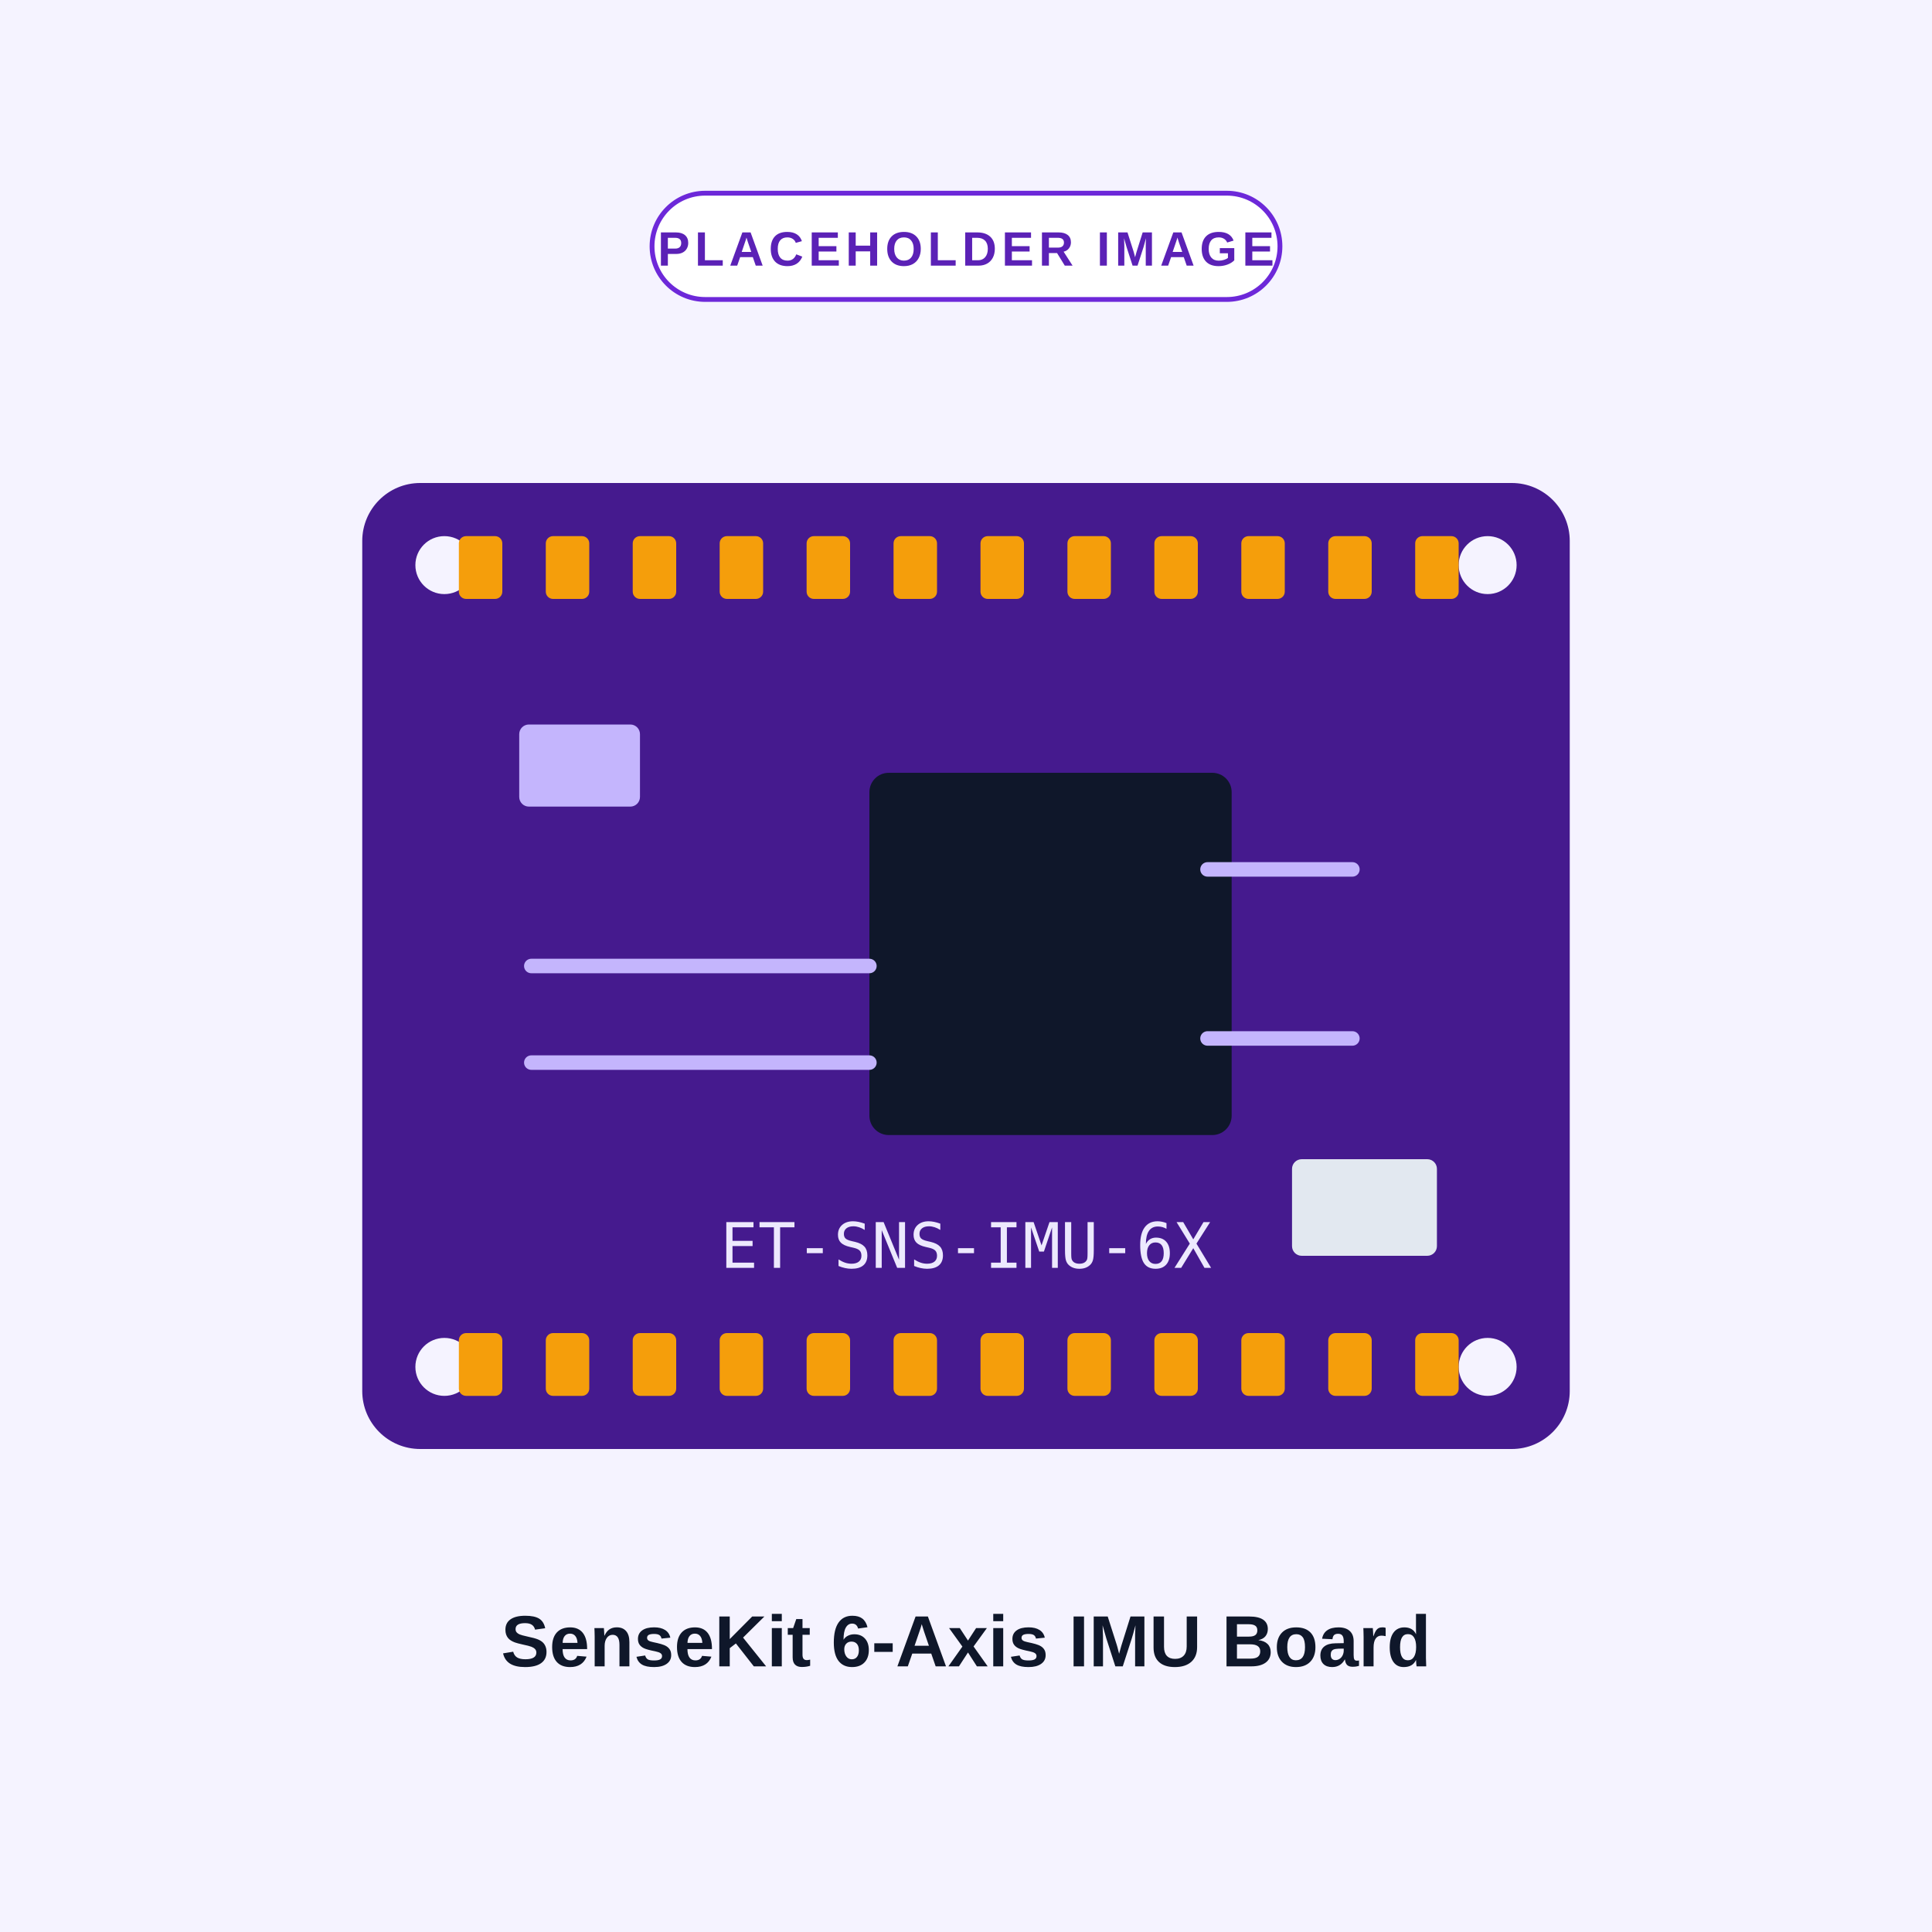
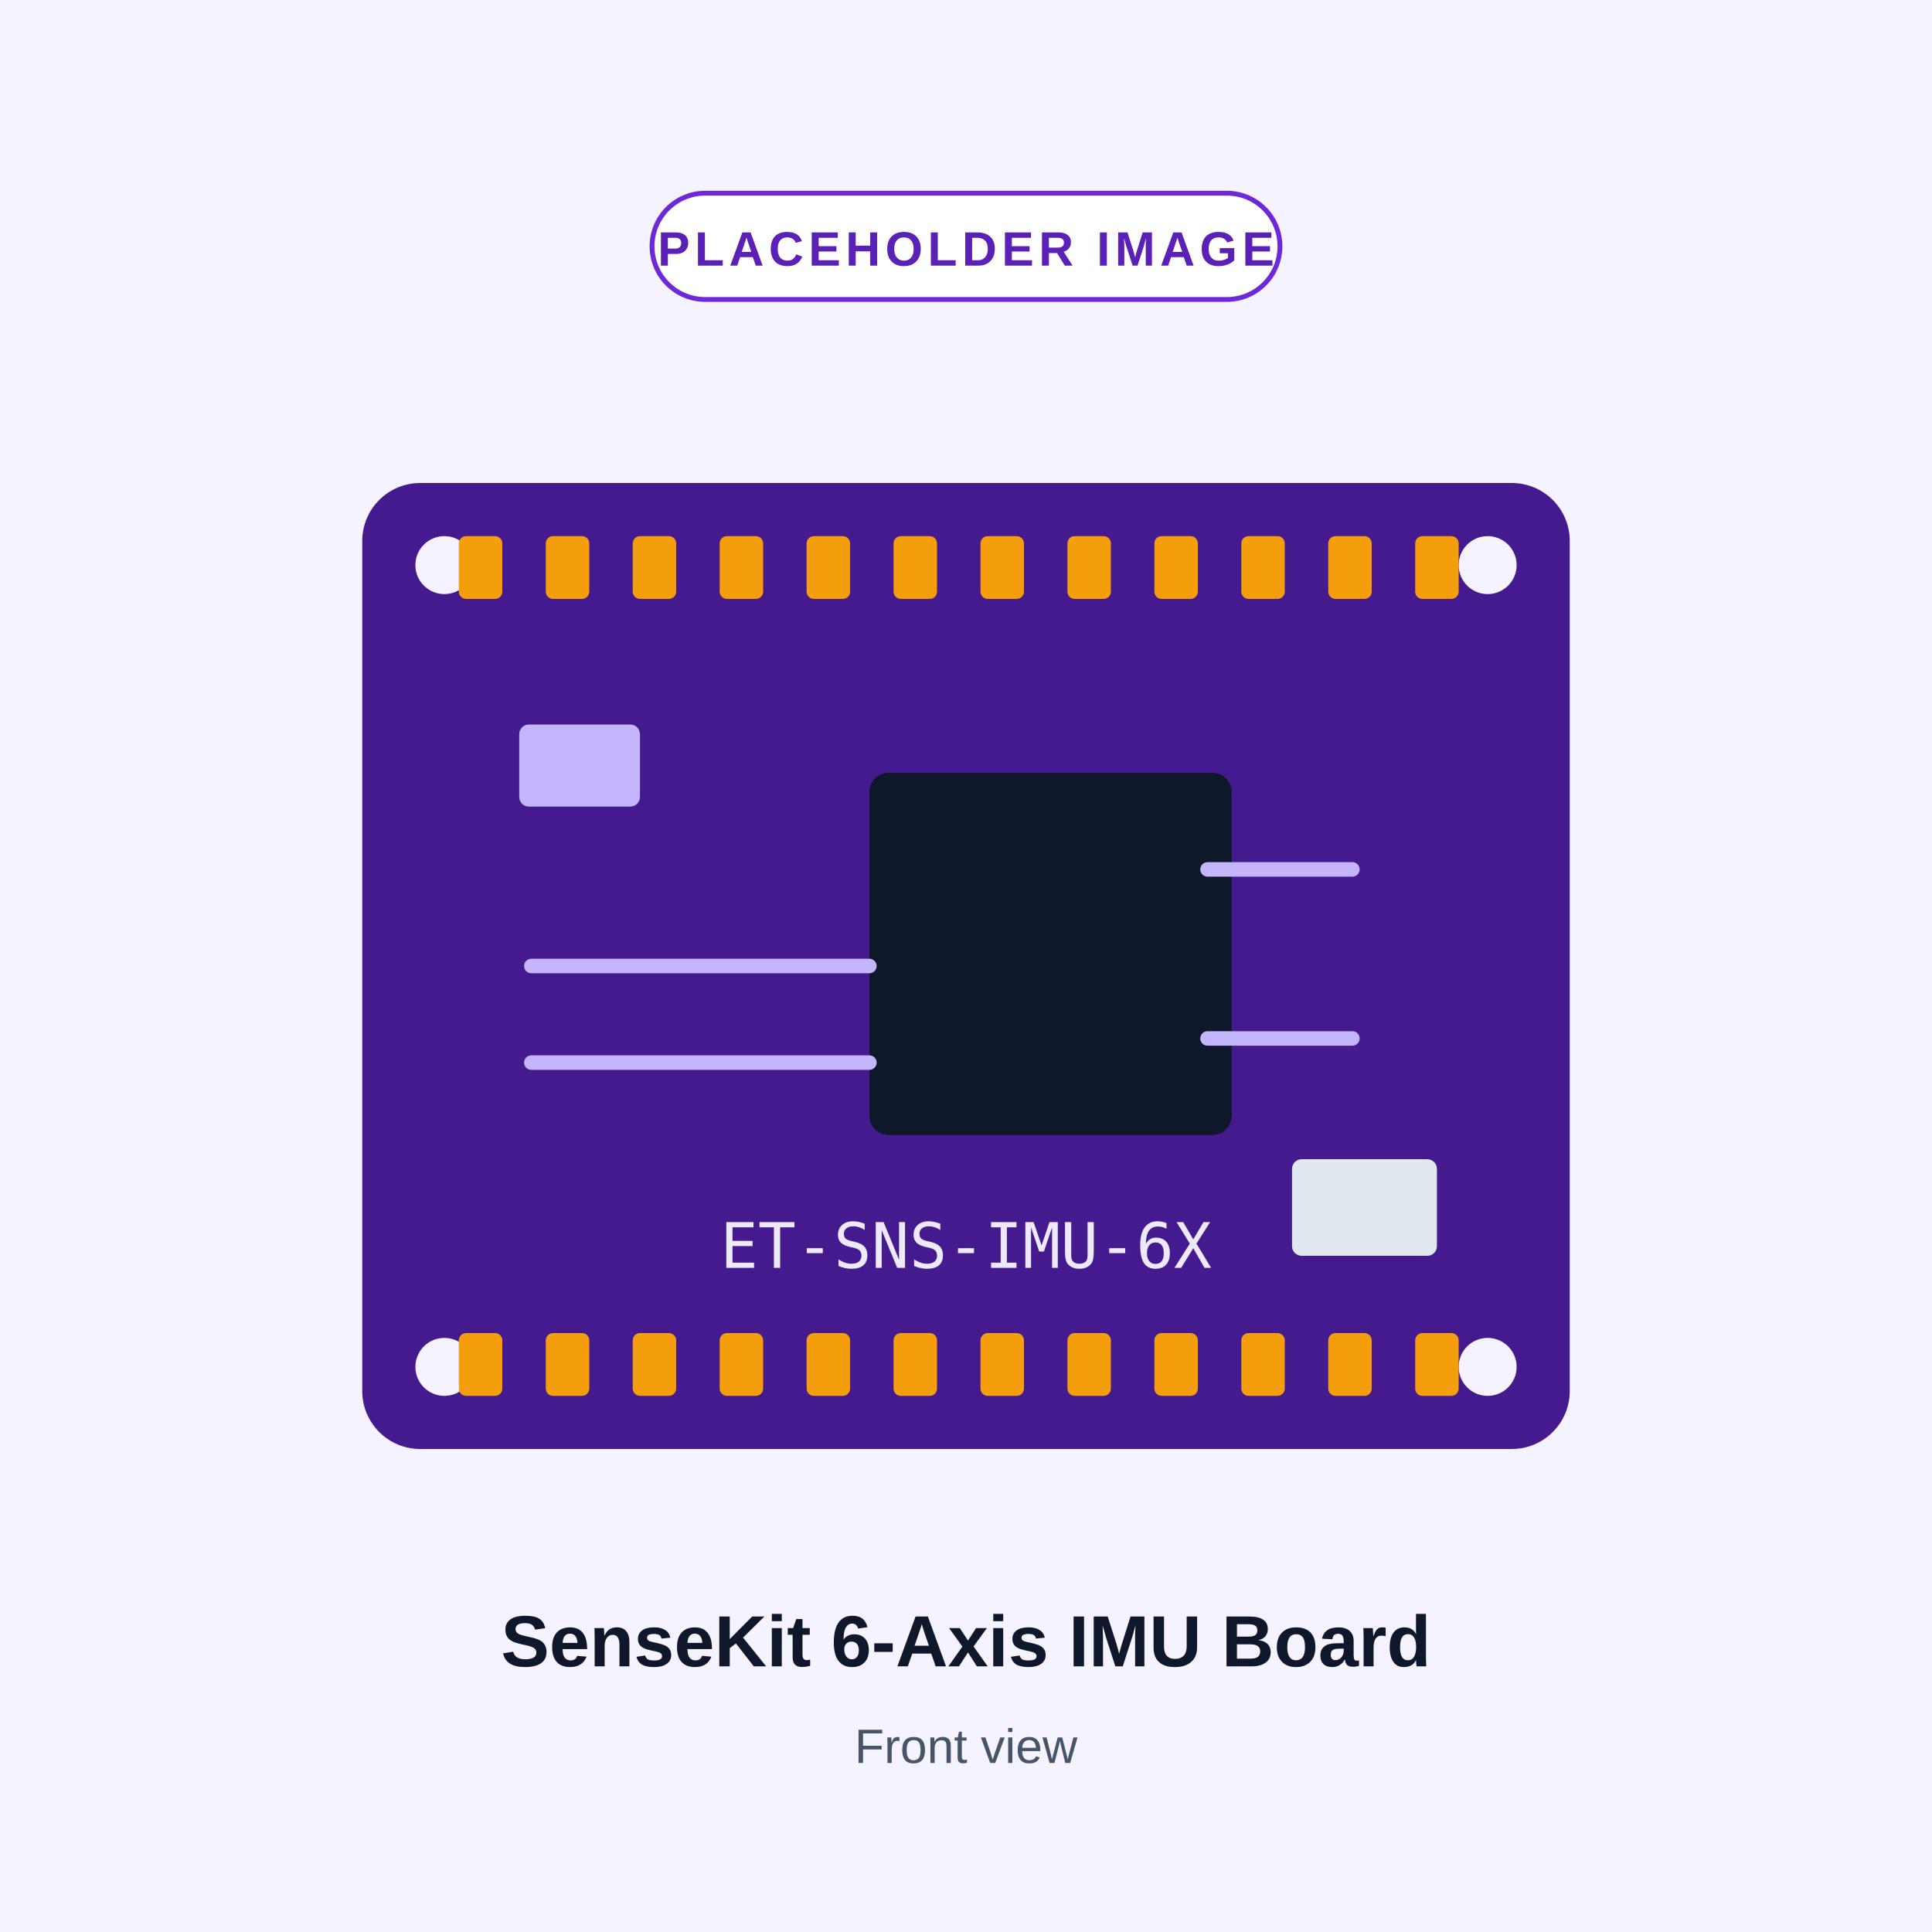
<svg xmlns="http://www.w3.org/2000/svg" viewBox="0 0 800 800" width="800" height="800" role="img" aria-label="Placeholder image for SenseKit 6-Axis IMU Board">
  <rect width="800" height="800" fill="#F5F3FF" />
-   <rect x="150" y="200" width="500" height="400" rx="24" fill="#451A8E" />
-   <circle cx="184" cy="234" r="12" fill="#F5F3FF" />
-   <circle cx="616" cy="234" r="12" fill="#F5F3FF" />
-   <circle cx="184" cy="566" r="12" fill="#F5F3FF" />
-   <circle cx="616" cy="566" r="12" fill="#F5F3FF" />
-   <rect x="190" y="222" width="18" height="26" rx="3" fill="#F59E0B" />
-   <rect x="190" y="552" width="18" height="26" rx="3" fill="#F59E0B" />
-   <rect x="226" y="222" width="18" height="26" rx="3" fill="#F59E0B" />
-   <rect x="226" y="552" width="18" height="26" rx="3" fill="#F59E0B" />
-   <rect x="262" y="222" width="18" height="26" rx="3" fill="#F59E0B" />
-   <rect x="262" y="552" width="18" height="26" rx="3" fill="#F59E0B" />
-   <rect x="298" y="222" width="18" height="26" rx="3" fill="#F59E0B" />
-   <rect x="298" y="552" width="18" height="26" rx="3" fill="#F59E0B" />
-   <rect x="334" y="222" width="18" height="26" rx="3" fill="#F59E0B" />
-   <rect x="334" y="552" width="18" height="26" rx="3" fill="#F59E0B" />
-   <rect x="370" y="222" width="18" height="26" rx="3" fill="#F59E0B" />
-   <rect x="370" y="552" width="18" height="26" rx="3" fill="#F59E0B" />
-   <rect x="406" y="222" width="18" height="26" rx="3" fill="#F59E0B" />
-   <rect x="406" y="552" width="18" height="26" rx="3" fill="#F59E0B" />
-   <rect x="442" y="222" width="18" height="26" rx="3" fill="#F59E0B" />
-   <rect x="442" y="552" width="18" height="26" rx="3" fill="#F59E0B" />
-   <rect x="478" y="222" width="18" height="26" rx="3" fill="#F59E0B" />
-   <rect x="478" y="552" width="18" height="26" rx="3" fill="#F59E0B" />
-   <rect x="514" y="222" width="18" height="26" rx="3" fill="#F59E0B" />
-   <rect x="514" y="552" width="18" height="26" rx="3" fill="#F59E0B" />
-   <rect x="550" y="222" width="18" height="26" rx="3" fill="#F59E0B" />
-   <rect x="550" y="552" width="18" height="26" rx="3" fill="#F59E0B" />
-   <rect x="586" y="222" width="18" height="26" rx="3" fill="#F59E0B" />
-   <rect x="586" y="552" width="18" height="26" rx="3" fill="#F59E0B" />
-   <rect x="360" y="320" width="150" height="150" rx="8" fill="#0F172A" />
-   <path d="M220 400 H360 M220 440 H360 M560 360 H500 M560 430 H500" stroke="#C4B5FD" stroke-width="6" fill="none" stroke-linecap="round" />
-   <rect x="215" y="300" width="50" height="34" rx="4" fill="#C4B5FD" />
-   <rect x="535" y="480" width="60" height="40" rx="4" fill="#E2E8F0" />
-   <text x="400" y="525" text-anchor="middle" font-family="Consolas, Menlo, monospace" font-size="26" fill="#EDE9FE">ET-SNS-IMU-6X</text>
+   <g transform="rotate(0 400 400)">
+     <rect x="150" y="200" width="500" height="400" rx="24" fill="#451A8E" />
+     <circle cx="184" cy="234" r="12" fill="#F5F3FF" />
+     <circle cx="616" cy="234" r="12" fill="#F5F3FF" />
+     <circle cx="184" cy="566" r="12" fill="#F5F3FF" />
+     <circle cx="616" cy="566" r="12" fill="#F5F3FF" />
+     <rect x="190" y="222" width="18" height="26" rx="3" fill="#F59E0B" />
+     <rect x="190" y="552" width="18" height="26" rx="3" fill="#F59E0B" />
+     <rect x="226" y="222" width="18" height="26" rx="3" fill="#F59E0B" />
+     <rect x="226" y="552" width="18" height="26" rx="3" fill="#F59E0B" />
+     <rect x="262" y="222" width="18" height="26" rx="3" fill="#F59E0B" />
+     <rect x="262" y="552" width="18" height="26" rx="3" fill="#F59E0B" />
+     <rect x="298" y="222" width="18" height="26" rx="3" fill="#F59E0B" />
+     <rect x="298" y="552" width="18" height="26" rx="3" fill="#F59E0B" />
+     <rect x="334" y="222" width="18" height="26" rx="3" fill="#F59E0B" />
+     <rect x="334" y="552" width="18" height="26" rx="3" fill="#F59E0B" />
+     <rect x="370" y="222" width="18" height="26" rx="3" fill="#F59E0B" />
+     <rect x="370" y="552" width="18" height="26" rx="3" fill="#F59E0B" />
+     <rect x="406" y="222" width="18" height="26" rx="3" fill="#F59E0B" />
+     <rect x="406" y="552" width="18" height="26" rx="3" fill="#F59E0B" />
+     <rect x="442" y="222" width="18" height="26" rx="3" fill="#F59E0B" />
+     <rect x="442" y="552" width="18" height="26" rx="3" fill="#F59E0B" />
+     <rect x="478" y="222" width="18" height="26" rx="3" fill="#F59E0B" />
+     <rect x="478" y="552" width="18" height="26" rx="3" fill="#F59E0B" />
+     <rect x="514" y="222" width="18" height="26" rx="3" fill="#F59E0B" />
+     <rect x="514" y="552" width="18" height="26" rx="3" fill="#F59E0B" />
+     <rect x="550" y="222" width="18" height="26" rx="3" fill="#F59E0B" />
+     <rect x="550" y="552" width="18" height="26" rx="3" fill="#F59E0B" />
+     <rect x="586" y="222" width="18" height="26" rx="3" fill="#F59E0B" />
+     <rect x="586" y="552" width="18" height="26" rx="3" fill="#F59E0B" />
+     <rect x="360" y="320" width="150" height="150" rx="8" fill="#0F172A" />
+     <path d="M220 400 H360 M220 440 H360 M560 360 H500 M560 430 H500" stroke="#C4B5FD" stroke-width="6" fill="none" stroke-linecap="round" />
+     <rect x="215" y="300" width="50" height="34" rx="4" fill="#C4B5FD" />
+     <rect x="535" y="480" width="60" height="40" rx="4" fill="#E2E8F0" />
+     <text x="400" y="525" text-anchor="middle" font-family="Consolas, Menlo, monospace" font-size="26" fill="#EDE9FE">ET-SNS-IMU-6X</text>
+   </g>
+   <text x="400" y="730" text-anchor="middle" font-family="Arial, Helvetica, sans-serif" font-size="20" fill="#475569">Front view</text>
  <text x="400" y="690" text-anchor="middle" font-family="Arial, Helvetica, sans-serif" font-size="30" font-weight="700" fill="#0F172A">SenseKit 6-Axis IMU Board</text>
  <rect x="270" y="80" width="260" height="44" rx="22" fill="#FFFFFF" stroke="#6D28D9" stroke-width="2" />
  <text x="400" y="110" text-anchor="middle" font-family="Arial, Helvetica, sans-serif" font-size="20" font-weight="700" letter-spacing="2" fill="#5B21B6">PLACEHOLDER IMAGE</text>
</svg>
